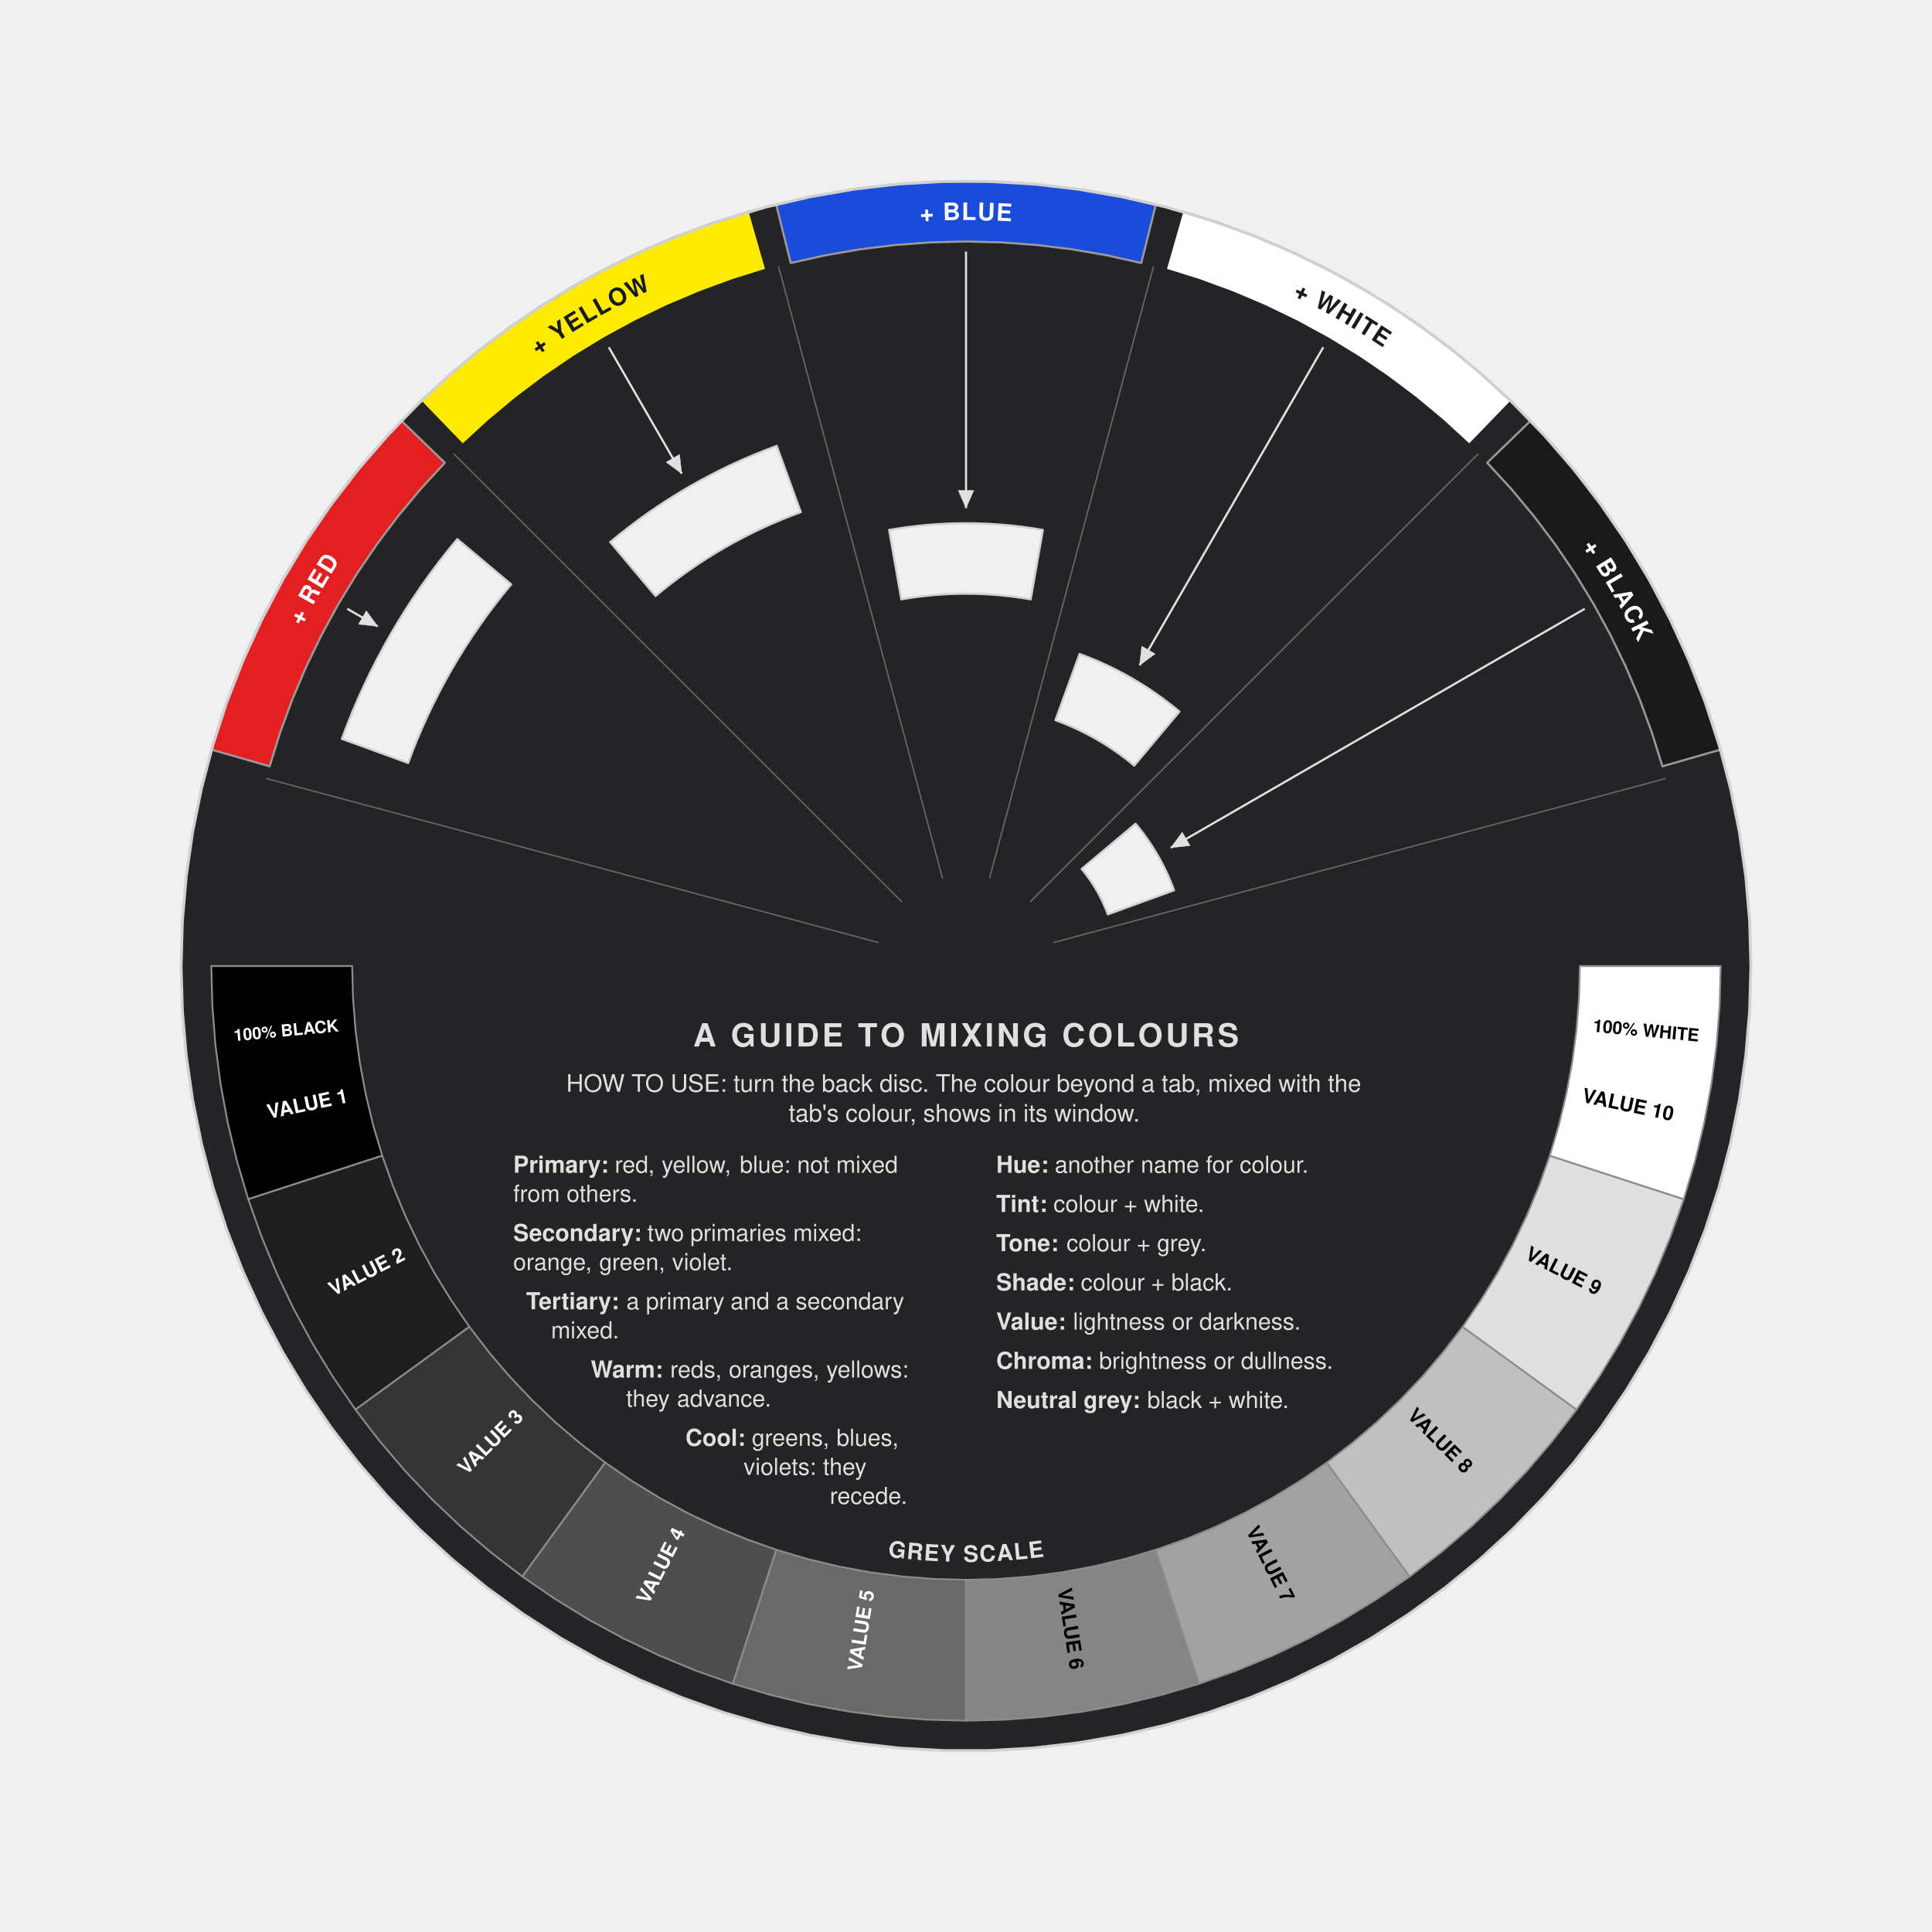
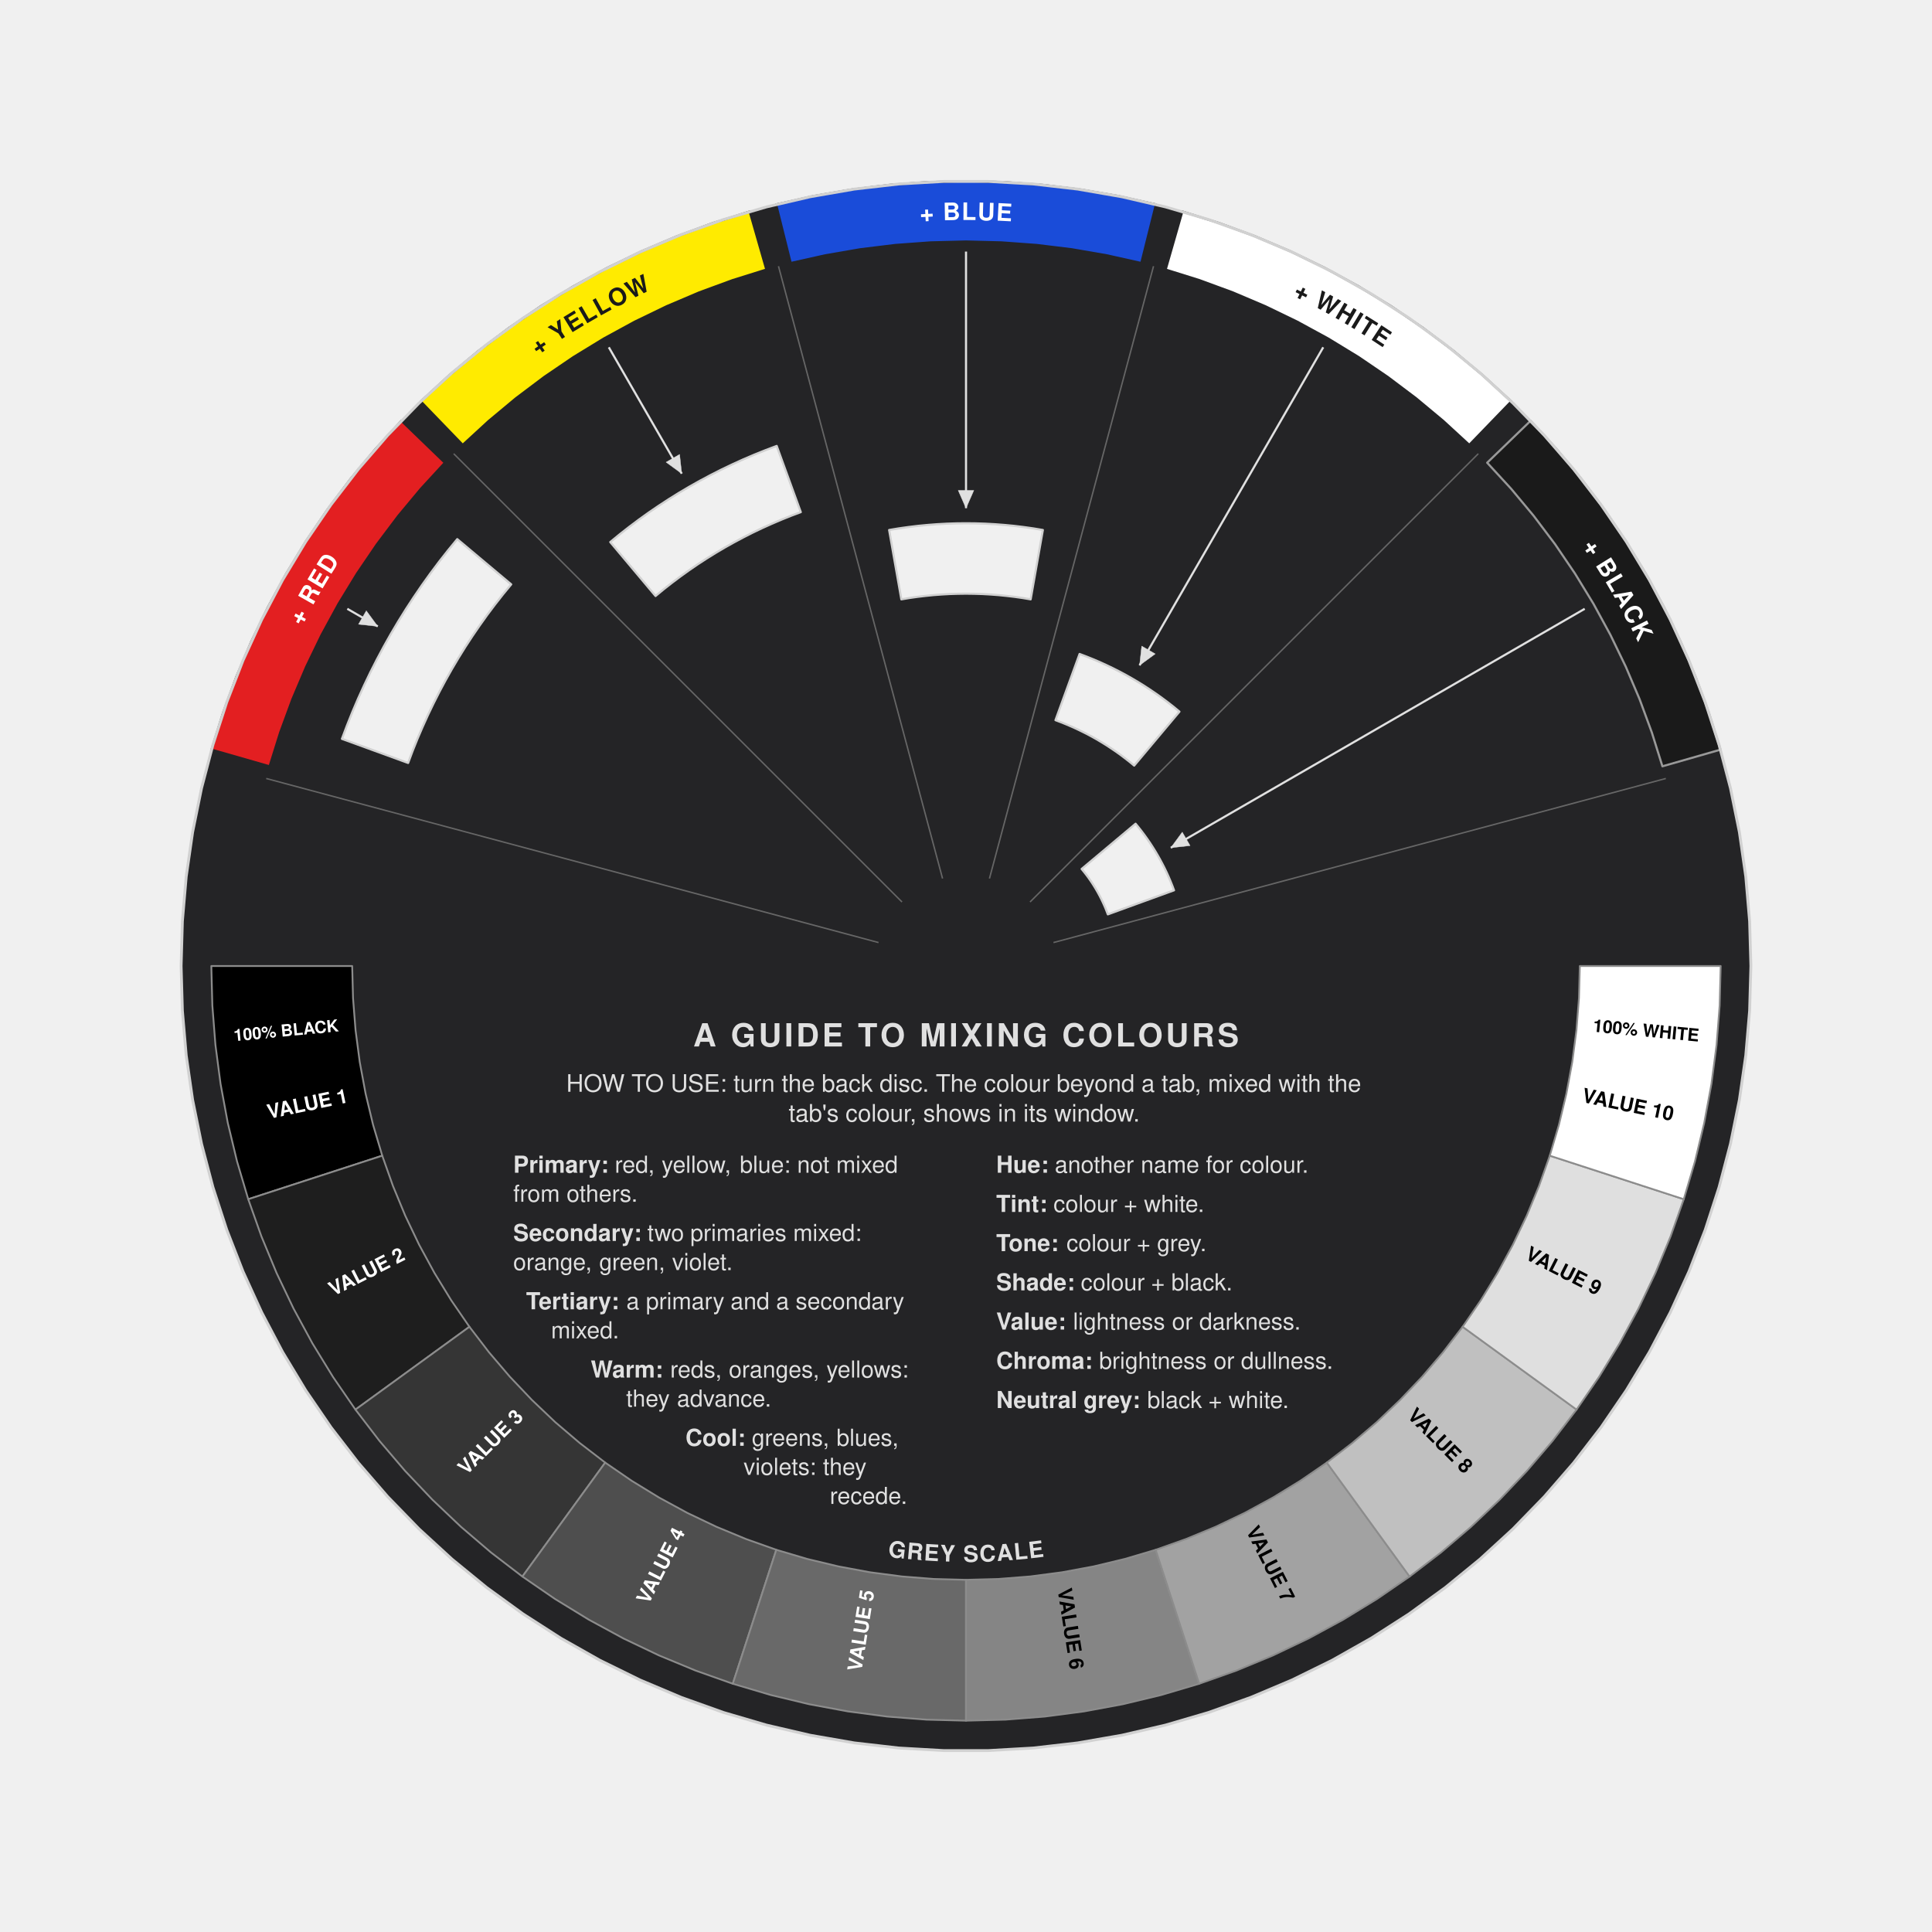
<svg xmlns="http://www.w3.org/2000/svg" viewBox="0 0 544.25 544.25" font-family="Helvetica, Arial, 'Liberation Sans', sans-serif">
  <path d="M493.23,272.13 L492.87,259.50 L491.79,246.92 L489.99,234.42 L487.48,222.05 L484.27,209.83 L480.37,197.82 L475.79,186.06 L470.54,174.57 L464.65,163.40 L458.13,152.59 L451.00,142.17 L443.29,132.17 L435.02,122.62 L426.22,113.57 L416.92,105.03 L407.14,97.03 L396.93,89.61 L386.30,82.79 L375.31,76.58 L363.98,71.00 L352.34,66.09 L340.45,61.85 L328.33,58.29 L316.03,55.43 L303.59,53.27 L291.05,51.83 L278.44,51.11 L265.81,51.11 L253.21,51.83 L240.66,53.27 L228.22,55.43 L215.92,58.29 L203.80,61.85 L191.91,66.09 L180.28,71.00 L168.94,76.58 L157.95,82.79 L147.33,89.61 L137.11,97.03 L127.33,105.03 L118.03,113.57 L109.23,122.62 L100.96,132.17 L93.25,142.17 L86.12,152.59 L79.60,163.40 L73.71,174.57 L68.46,186.06 L63.88,197.82 L59.98,209.83 L56.77,222.05 L54.26,234.42 L52.46,246.92 L51.38,259.50 L51.02,272.13 L51.38,284.75 L52.46,297.33 L54.26,309.83 L56.77,322.20 L59.98,334.42 L63.88,346.43 L68.46,358.19 L73.71,369.68 L79.60,380.85 L86.12,391.66 L93.25,402.09 L100.96,412.09 L109.23,421.63 L118.03,430.69 L127.33,439.22 L137.11,447.22 L147.33,454.64 L157.95,461.47 L168.94,467.68 L180.28,473.25 L191.91,478.16 L203.80,482.41 L215.92,485.96 L228.22,488.82 L240.66,490.98 L253.21,492.42 L265.81,493.14 L278.44,493.14 L291.05,492.42 L303.59,490.98 L316.03,488.82 L328.33,485.96 L340.45,482.41 L352.34,478.16 L363.98,473.25 L375.31,467.68 L386.30,461.47 L396.93,454.64 L407.14,447.22 L416.92,439.22 L426.22,430.69 L435.02,421.63 L443.29,412.09 L451.00,402.09 L458.13,391.66 L464.65,380.85 L470.54,369.68 L475.79,358.19 L480.37,346.43 L484.27,334.42 L487.48,322.20 L489.99,309.83 L491.79,297.33 L492.87,284.75 Z M128.81,151.87 L126.22,155.02 L123.70,158.23 L121.25,161.50 L118.87,164.82 L116.57,168.19 L114.34,171.60 L112.18,175.07 L110.10,178.58 L108.10,182.14 L106.18,185.74 L104.33,189.38 L102.57,193.06 L100.88,196.78 L99.28,200.53 L97.76,204.32 L96.32,208.14 L114.97,214.93 L116.25,211.51 L117.61,208.12 L119.05,204.77 L120.55,201.45 L122.13,198.16 L123.78,194.90 L125.50,191.68 L127.29,188.50 L129.15,185.36 L131.07,182.27 L133.07,179.21 L135.13,176.20 L137.25,173.23 L139.44,170.31 L141.69,167.44 L144.01,164.62 Z M218.80,125.62 L215.62,126.82 L212.46,128.09 L209.34,129.42 L206.24,130.83 L203.17,132.30 L200.14,133.84 L197.14,135.44 L194.17,137.11 L191.25,138.84 L188.36,140.64 L185.51,142.50 L182.70,144.42 L179.94,146.40 L177.22,148.44 L174.54,150.54 L171.91,152.70 L184.67,167.90 L186.96,166.01 L189.30,164.18 L191.67,162.40 L194.08,160.67 L196.53,158.99 L199.02,157.37 L201.54,155.80 L204.09,154.29 L206.68,152.84 L209.30,151.44 L211.95,150.09 L214.62,148.81 L217.33,147.59 L220.06,146.42 L222.81,145.31 L225.59,144.27 Z M293.78,149.30 L291.10,148.85 L288.41,148.47 L285.70,148.14 L283.00,147.88 L280.28,147.67 L277.57,147.52 L274.85,147.43 L272.13,147.40 L269.41,147.43 L266.69,147.52 L263.97,147.67 L261.26,147.88 L258.55,148.14 L255.85,148.47 L253.15,148.85 L250.47,149.30 L253.91,168.84 L256.17,168.46 L258.44,168.14 L260.71,167.87 L262.98,167.64 L265.27,167.47 L267.55,167.34 L269.84,167.27 L272.13,167.24 L274.41,167.27 L276.70,167.34 L278.99,167.47 L281.27,167.64 L283.54,167.87 L285.82,168.14 L288.08,168.46 L290.34,168.84 Z M332.25,200.47 L330.68,199.17 L329.07,197.91 L327.44,196.69 L325.78,195.50 L324.10,194.35 L322.39,193.23 L320.65,192.15 L318.90,191.12 L317.12,190.11 L315.32,189.15 L313.50,188.23 L311.66,187.35 L309.80,186.50 L307.92,185.70 L306.03,184.94 L304.12,184.22 L297.33,202.87 L298.84,203.44 L300.33,204.04 L301.81,204.67 L303.27,205.33 L304.72,206.03 L306.16,206.75 L307.58,207.51 L308.98,208.30 L310.36,209.12 L311.73,209.97 L313.07,210.85 L314.40,211.75 L315.71,212.69 L316.99,213.66 L318.26,214.65 L319.50,215.67 Z M330.73,250.80 L330.25,249.52 L329.74,248.26 L329.21,247.01 L328.65,245.77 L328.06,244.54 L327.44,243.33 L326.80,242.13 L326.13,240.94 L325.44,239.77 L324.72,238.62 L323.98,237.48 L323.21,236.36 L322.42,235.25 L321.60,234.16 L320.76,233.09 L319.90,232.04 L304.70,244.79 L305.29,245.51 L305.86,246.24 L306.42,246.98 L306.96,247.74 L307.48,248.50 L307.99,249.28 L308.48,250.07 L308.95,250.87 L309.40,251.67 L309.84,252.49 L310.26,253.32 L310.66,254.16 L311.04,255.00 L311.41,255.85 L311.75,256.72 L312.08,257.58 Z" fill="#242426" fill-rule="evenodd" />
-   <path d="M113.08,118.54 L105.77,126.49 L98.85,134.79 L92.35,143.42 L86.27,152.35 L80.65,161.57 L75.47,171.06 L70.77,180.79 L66.55,190.73 L62.82,200.87 L59.59,211.18 L75.94,215.87 L78.92,206.35 L82.36,196.99 L86.26,187.81 L90.60,178.83 L95.37,170.08 L100.57,161.57 L106.18,153.32 L112.18,145.35 L118.56,137.69 L125.31,130.35 Z" fill="#e31f21" stroke="#999999" stroke-width="0.60" stroke-linejoin="round" />
+   <path d="M113.08,118.54 L105.77,126.49 L98.85,134.79 L92.35,143.42 L86.27,152.35 L80.65,161.57 L75.47,171.06 L70.77,180.79 L66.55,190.73 L62.82,200.87 L59.59,211.18 L75.94,215.87 L78.92,206.35 L82.36,196.99 L86.26,187.81 L90.60,178.83 L95.37,170.08 L100.57,161.57 L106.18,153.32 L112.18,145.35 L118.56,137.69 L125.31,130.35 Z" fill="#e31f21" stroke="#242426" stroke-width="0.60" stroke-linejoin="round" />
  <text x="85.01" y="176.45" font-size="6.80" fill="#ffffff" font-weight="bold" transform="rotate(-62.38 85.01 176.45)">+</text>
  <text x="88.03" y="170.74" font-size="6.80" fill="#ffffff" font-weight="bold" transform="rotate(-60.49 88.03 170.74)">R</text>
  <text x="90.60" y="166.21" font-size="6.80" fill="#ffffff" font-weight="bold" transform="rotate(-59.12 90.60 166.21)">E</text>
  <text x="93.09" y="162.06" font-size="6.80" fill="#ffffff" font-weight="bold" transform="rotate(-57.75 93.09 162.06)">D</text>
  <path d="M128.81,151.87 L126.22,155.02 L123.70,158.23 L121.25,161.50 L118.87,164.82 L116.57,168.19 L114.34,171.60 L112.18,175.07 L110.10,178.58 L108.10,182.14 L106.18,185.74 L104.33,189.38 L102.57,193.06 L100.88,196.78 L99.28,200.53 L97.76,204.32 L96.32,208.14 L114.97,214.93 L116.25,211.51 L117.61,208.12 L119.05,204.77 L120.55,201.45 L122.13,198.16 L123.78,194.90 L125.50,191.68 L127.29,188.50 L129.15,185.36 L131.07,182.27 L133.07,179.21 L135.13,176.20 L137.25,173.23 L139.44,170.31 L141.69,167.44 L144.01,164.62 Z" fill="none" stroke="#d1d1d1" stroke-width="0.60" stroke-linejoin="round" />
  <path d="M97.83,171.50 L106.42,176.46" fill="none" stroke="#e0e0e0" stroke-width="0.60" stroke-linejoin="round" />
  <path d="M106.42,176.46 L100.99,175.86 L103.19,172.05 Z" fill="#e0e0e0" stroke="#e0e0e0" stroke-width="0.10" stroke-linejoin="round" />
  <path d="M211.18,59.59 L200.87,62.82 L190.73,66.55 L180.79,70.77 L171.06,75.47 L161.57,80.65 L152.35,86.27 L143.42,92.35 L134.79,98.85 L126.49,105.77 L118.54,113.08 L130.35,125.31 L137.69,118.56 L145.35,112.18 L153.32,106.18 L161.57,100.57 L170.08,95.37 L178.83,90.60 L187.81,86.26 L196.99,82.36 L206.35,78.92 L215.87,75.94 Z" fill="#ffeb00" stroke="#242426" stroke-width="0.60" stroke-linejoin="round" />
  <text x="151.43" y="100.08" font-size="6.80" fill="#1a1a1a" font-weight="bold" transform="rotate(-34.51 151.43 100.08)">+</text>
  <text x="156.77" y="96.45" font-size="6.80" fill="#1a1a1a" font-weight="bold" transform="rotate(-32.67 156.77 96.45)">Y</text>
  <text x="160.85" y="93.84" font-size="6.80" fill="#1a1a1a" font-weight="bold" transform="rotate(-31.35 160.85 93.84)">E</text>
  <text x="164.98" y="91.33" font-size="6.80" fill="#1a1a1a" font-weight="bold" transform="rotate(-30.09 164.98 91.33)">L</text>
  <text x="168.84" y="89.10" font-size="6.80" fill="#1a1a1a" font-weight="bold" transform="rotate(-28.87 168.84 89.10)">L</text>
  <text x="172.74" y="86.95" font-size="6.80" fill="#1a1a1a" font-weight="bold" transform="rotate(-27.50 172.74 86.95)">O</text>
  <text x="177.69" y="84.36" font-size="6.80" fill="#1a1a1a" font-weight="bold" transform="rotate(-25.82 177.69 84.36)">W</text>
  <path d="M218.80,125.62 L215.62,126.82 L212.46,128.09 L209.34,129.42 L206.24,130.83 L203.17,132.30 L200.14,133.84 L197.14,135.44 L194.17,137.11 L191.25,138.84 L188.36,140.64 L185.51,142.50 L182.70,144.42 L179.94,146.40 L177.22,148.44 L174.54,150.54 L171.91,152.70 L184.67,167.90 L186.96,166.01 L189.30,164.18 L191.67,162.40 L194.08,160.67 L196.53,158.99 L199.02,157.37 L201.54,155.80 L204.09,154.29 L206.68,152.84 L209.30,151.44 L211.95,150.09 L214.62,148.81 L217.33,147.59 L220.06,146.42 L222.81,145.31 L225.59,144.27 Z" fill="none" stroke="#d1d1d1" stroke-width="0.60" stroke-linejoin="round" />
  <path d="M171.50,97.83 L192.05,133.43" fill="none" stroke="#e0e0e0" stroke-width="0.60" stroke-linejoin="round" />
  <path d="M192.05,133.43 L187.64,130.20 L191.45,128.00 Z" fill="#e0e0e0" stroke="#e0e0e0" stroke-width="0.10" stroke-linejoin="round" />
-   <path d="M325.62,57.59 L315.07,55.23 L304.43,53.40 L293.70,52.08 L282.93,51.29 L272.13,51.02 L261.33,51.29 L250.55,52.08 L239.83,53.40 L229.18,55.23 L218.64,57.59 L222.75,74.09 L232.48,71.92 L242.31,70.22 L252.21,69.01 L262.16,68.28 L272.13,68.03 L282.10,68.28 L292.04,69.01 L301.94,70.22 L311.77,71.92 L321.50,74.09 Z" fill="#1a4cd9" stroke="#999999" stroke-width="0.60" stroke-linejoin="round" />
+   <path d="M325.62,57.59 L315.07,55.23 L304.43,53.40 L293.70,52.08 L282.93,51.29 L272.13,51.02 L261.33,51.29 L250.55,52.08 L239.83,53.40 L229.18,55.23 L218.64,57.59 L222.75,74.09 L232.48,71.92 L242.31,70.22 L252.21,69.01 L262.16,68.28 L272.13,68.03 L282.10,68.28 L292.04,69.01 L301.94,70.22 L311.77,71.92 L321.50,74.09 Z" fill="#1a4cd9" stroke="#242426" stroke-width="0.60" stroke-linejoin="round" />
  <text x="259.20" y="62.36" font-size="6.80" fill="#ffffff" font-weight="bold" transform="rotate(-2.99 259.20 62.36)">+</text>
  <text x="265.65" y="62.06" font-size="6.80" fill="#ffffff" font-weight="bold" transform="rotate(-1.10 265.65 62.06)">B</text>
  <text x="270.86" y="61.97" font-size="6.80" fill="#ffffff" font-weight="bold" transform="rotate(0.22 270.86 61.97)">L</text>
  <text x="275.32" y="61.99" font-size="6.80" fill="#ffffff" font-weight="bold" transform="rotate(1.54 275.32 61.99)">U</text>
  <text x="280.52" y="62.13" font-size="6.80" fill="#ffffff" font-weight="bold" transform="rotate(2.91 280.52 62.13)">E</text>
  <path d="M293.78,149.30 L291.10,148.85 L288.41,148.47 L285.70,148.14 L283.00,147.88 L280.28,147.67 L277.57,147.52 L274.85,147.43 L272.13,147.40 L269.41,147.43 L266.69,147.52 L263.97,147.67 L261.26,147.88 L258.55,148.14 L255.85,148.47 L253.15,148.85 L250.47,149.30 L253.91,168.84 L256.17,168.46 L258.44,168.14 L260.71,167.87 L262.98,167.64 L265.27,167.47 L267.55,167.34 L269.84,167.27 L272.13,167.24 L274.41,167.27 L276.70,167.34 L278.99,167.47 L281.27,167.64 L283.54,167.87 L285.82,168.14 L288.08,168.46 L290.34,168.84 Z" fill="none" stroke="#d1d1d1" stroke-width="0.60" stroke-linejoin="round" />
  <path d="M272.13,70.87 L272.13,143.15" fill="none" stroke="#e0e0e0" stroke-width="0.60" stroke-linejoin="round" />
  <path d="M272.13,143.15 L269.93,138.15 L274.33,138.15 Z" fill="#e0e0e0" stroke="#e0e0e0" stroke-width="0.10" stroke-linejoin="round" />
  <path d="M425.72,113.08 L417.76,105.77 L409.46,98.85 L400.83,92.35 L391.90,86.27 L382.68,80.65 L373.19,75.47 L363.46,70.77 L353.52,66.55 L343.38,62.82 L333.07,59.59 L328.38,75.94 L337.90,78.92 L347.26,82.36 L356.44,86.26 L365.42,90.60 L374.17,95.37 L382.69,100.57 L390.93,106.18 L398.90,112.18 L406.56,118.56 L413.90,125.31 Z" fill="#ffffff" stroke="#242426" stroke-width="0.60" stroke-linejoin="round" />
  <text x="364.15" y="83.19" font-size="6.80" fill="#1a1a1a" font-weight="bold" transform="rotate(26.51 364.15 83.19)">+</text>
  <text x="369.92" y="86.09" font-size="6.80" fill="#1a1a1a" font-weight="bold" transform="rotate(28.61 369.92 86.09)">W</text>
  <text x="375.82" y="89.32" font-size="6.80" fill="#1a1a1a" font-weight="bold" transform="rotate(30.23 375.82 89.32)">H</text>
  <text x="380.31" y="91.96" font-size="6.80" fill="#1a1a1a" font-weight="bold" transform="rotate(31.24 380.31 91.96)">I</text>
  <text x="382.18" y="93.09" font-size="6.80" fill="#1a1a1a" font-weight="bold" transform="rotate(32.15 382.18 93.09)">T</text>
  <text x="385.96" y="95.46" font-size="6.80" fill="#1a1a1a" font-weight="bold" transform="rotate(33.41 385.96 95.46)">E</text>
  <path d="M332.25,200.47 L330.68,199.17 L329.07,197.91 L327.44,196.69 L325.78,195.50 L324.10,194.35 L322.39,193.23 L320.65,192.15 L318.90,191.12 L317.12,190.11 L315.32,189.15 L313.50,188.23 L311.66,187.35 L309.80,186.50 L307.92,185.70 L306.03,184.94 L304.12,184.22 L297.33,202.87 L298.84,203.44 L300.33,204.04 L301.81,204.67 L303.27,205.33 L304.72,206.03 L306.16,206.75 L307.58,207.51 L308.98,208.30 L310.36,209.12 L311.73,209.97 L313.07,210.85 L314.40,211.75 L315.71,212.69 L316.99,213.66 L318.26,214.65 L319.50,215.67 Z" fill="none" stroke="#d1d1d1" stroke-width="0.60" stroke-linejoin="round" />
  <path d="M372.76,97.83 L321.02,187.43" fill="none" stroke="#e0e0e0" stroke-width="0.60" stroke-linejoin="round" />
  <path d="M321.02,187.43 L321.62,182.00 L325.43,184.20 Z" fill="#e0e0e0" stroke="#e0e0e0" stroke-width="0.10" stroke-linejoin="round" />
  <path d="M484.66,211.18 L481.43,200.87 L477.70,190.73 L473.48,180.79 L468.78,171.06 L463.61,161.57 L457.98,152.35 L451.90,143.42 L445.40,134.79 L438.49,126.49 L431.17,118.54 L418.94,130.35 L425.69,137.69 L432.07,145.35 L438.08,153.32 L443.68,161.57 L448.88,170.08 L453.65,178.83 L457.99,187.81 L461.89,196.99 L465.33,206.35 L468.31,215.87 Z" fill="#1a1a1a" stroke="#999999" stroke-width="0.60" stroke-linejoin="round" />
  <text x="445.76" y="153.73" font-size="6.80" fill="#ffffff" font-weight="bold" transform="rotate(56.25 445.76 153.73)">+</text>
  <text x="449.33" y="159.12" font-size="6.80" fill="#ffffff" font-weight="bold" transform="rotate(58.14 449.33 159.12)">B</text>
  <text x="452.07" y="163.55" font-size="6.80" fill="#ffffff" font-weight="bold" transform="rotate(59.46 452.07 163.55)">L</text>
  <text x="454.33" y="167.39" font-size="6.80" fill="#ffffff" font-weight="bold" transform="rotate(60.78 454.33 167.39)">A</text>
  <text x="456.87" y="171.94" font-size="6.80" fill="#ffffff" font-weight="bold" transform="rotate(62.20 456.87 171.94)">C</text>
  <text x="459.30" y="176.55" font-size="6.80" fill="#ffffff" font-weight="bold" transform="rotate(63.62 459.30 176.55)">K</text>
  <path d="M330.73,250.80 L330.25,249.52 L329.74,248.26 L329.21,247.01 L328.65,245.77 L328.06,244.54 L327.44,243.33 L326.80,242.13 L326.13,240.94 L325.44,239.77 L324.72,238.62 L323.98,237.48 L323.21,236.36 L322.42,235.25 L321.60,234.16 L320.76,233.09 L319.90,232.04 L304.70,244.79 L305.29,245.51 L305.86,246.24 L306.42,246.98 L306.96,247.74 L307.48,248.50 L307.99,249.28 L308.48,250.07 L308.95,250.87 L309.40,251.67 L309.84,252.49 L310.26,253.32 L310.66,254.16 L311.04,255.00 L311.41,255.85 L311.75,256.72 L312.08,257.58 Z" fill="none" stroke="#d1d1d1" stroke-width="0.60" stroke-linejoin="round" />
  <path d="M446.42,171.50 L329.82,238.82" fill="none" stroke="#e0e0e0" stroke-width="0.60" stroke-linejoin="round" />
  <path d="M329.82,238.82 L333.05,234.41 L335.25,238.22 Z" fill="#e0e0e0" stroke="#e0e0e0" stroke-width="0.10" stroke-linejoin="round" />
  <path d="M247.48,265.52 L74.99,219.30" fill="none" stroke="#666666" stroke-width="0.40" stroke-linejoin="round" />
  <path d="M254.09,254.09 L127.81,127.81" fill="none" stroke="#666666" stroke-width="0.40" stroke-linejoin="round" />
  <path d="M265.52,247.48 L219.30,74.99" fill="none" stroke="#666666" stroke-width="0.40" stroke-linejoin="round" />
  <path d="M278.73,247.48 L324.95,74.99" fill="none" stroke="#666666" stroke-width="0.40" stroke-linejoin="round" />
  <path d="M290.17,254.09 L416.44,127.81" fill="none" stroke="#666666" stroke-width="0.40" stroke-linejoin="round" />
  <path d="M296.77,265.52 L469.27,219.30" fill="none" stroke="#666666" stroke-width="0.40" stroke-linejoin="round" />
  <path d="M59.53,272.13 L59.82,283.25 L60.69,294.35 L62.14,305.38 L64.17,316.33 L66.77,327.15 L69.93,337.82 L107.68,325.56 L105.10,316.88 L102.99,308.08 L101.34,299.18 L100.16,290.20 L99.45,281.18 L99.21,272.13 Z" fill="#000000" stroke="#8c8c8c" stroke-width="0.50" stroke-linejoin="round" />
  <text x="65.99" y="293.31" font-size="4.70" fill="#ffffff" font-weight="bold" transform="rotate(-5.40 65.99 293.31)">100% BLACK</text>
  <text x="75.69" y="315.22" font-size="5.60" fill="#ffffff" font-weight="bold" transform="rotate(-11.80 75.69 315.22)">VALUE 1</text>
  <path d="M69.93,337.82 L73.65,348.31 L77.91,358.60 L82.70,368.64 L88.01,378.43 L93.83,387.92 L100.13,397.09 L132.24,373.76 L127.11,366.30 L122.38,358.58 L118.06,350.63 L114.16,342.46 L110.70,334.09 L107.68,325.56 Z" fill="#1e1e1e" stroke="#8c8c8c" stroke-width="0.50" stroke-linejoin="round" />
  <text x="93.86" y="365.22" font-size="5.60" fill="#ffffff" font-weight="bold" transform="rotate(-27.00 93.86 365.22)">VALUE 2</text>
  <path d="M100.13,397.09 L106.91,405.92 L114.13,414.38 L121.80,422.46 L129.87,430.12 L138.33,437.35 L147.16,444.12 L170.49,412.02 L163.31,406.50 L156.42,400.63 L149.86,394.39 L143.63,387.83 L137.75,380.94 L132.24,373.76 Z" fill="#353535" stroke="#8c8c8c" stroke-width="0.50" stroke-linejoin="round" />
  <text x="131.35" y="415.75" font-size="5.60" fill="#ffffff" font-weight="bold" transform="rotate(-45.00 131.35 415.75)">VALUE 3</text>
  <path d="M147.16,444.12 L156.34,450.43 L165.83,456.24 L175.61,461.55 L185.65,466.34 L195.94,470.60 L206.43,474.32 L218.69,436.58 L210.16,433.55 L201.80,430.09 L193.62,426.19 L185.67,421.87 L177.95,417.14 L170.49,412.02 Z" fill="#4e4e4e" stroke="#8c8c8c" stroke-width="0.50" stroke-linejoin="round" />
  <text x="182.63" y="452.22" font-size="5.60" fill="#ffffff" font-weight="bold" transform="rotate(-63.00 182.63 452.22)">VALUE 4</text>
  <path d="M206.43,474.32 L217.10,477.48 L227.92,480.08 L238.87,482.11 L249.90,483.56 L261.00,484.43 L272.13,484.72 L272.13,445.04 L263.08,444.80 L254.05,444.09 L245.08,442.91 L236.18,441.26 L227.37,439.15 L218.69,436.58 Z" fill="#696969" stroke="#8c8c8c" stroke-width="0.50" stroke-linejoin="round" />
  <text x="242.66" y="471.06" font-size="5.60" fill="#ffffff" font-weight="bold" transform="rotate(-81.00 242.66 471.06)">VALUE 5</text>
  <path d="M272.13,484.72 L283.25,484.43 L294.35,483.56 L305.38,482.11 L316.33,480.08 L327.15,477.48 L337.82,474.32 L325.56,436.58 L316.88,439.15 L308.08,441.26 L299.18,442.91 L290.20,444.09 L281.18,444.80 L272.13,445.04 Z" fill="#858585" stroke="#8c8c8c" stroke-width="0.50" stroke-linejoin="round" />
  <text x="297.89" y="447.71" font-size="5.60" fill="#000000" font-weight="bold" transform="rotate(81.00 297.89 447.71)">VALUE 6</text>
  <path d="M337.82,474.32 L348.31,470.60 L358.60,466.34 L368.64,461.55 L378.43,456.24 L387.92,450.43 L397.09,444.12 L373.76,412.02 L366.30,417.14 L358.58,421.87 L350.63,426.19 L342.46,430.09 L334.09,433.55 L325.56,436.58 Z" fill="#a2a2a2" stroke="#8c8c8c" stroke-width="0.50" stroke-linejoin="round" />
  <text x="350.89" y="431.15" font-size="5.60" fill="#000000" font-weight="bold" transform="rotate(63.00 350.89 431.15)">VALUE 7</text>
  <path d="M397.09,444.12 L405.92,437.35 L414.38,430.12 L422.46,422.46 L430.12,414.38 L437.35,405.92 L444.12,397.09 L412.02,373.76 L406.50,380.94 L400.63,387.83 L394.39,394.39 L387.83,400.63 L380.94,406.50 L373.76,412.02 Z" fill="#c0c0c0" stroke="#8c8c8c" stroke-width="0.50" stroke-linejoin="round" />
  <text x="396.18" y="399.03" font-size="5.60" fill="#000000" font-weight="bold" transform="rotate(45.00 396.18 399.03)">VALUE 8</text>
  <path d="M444.12,397.09 L450.43,387.92 L456.24,378.43 L461.55,368.64 L466.34,358.60 L470.60,348.31 L474.32,337.82 L436.58,325.56 L433.55,334.09 L430.09,342.46 L426.19,350.63 L421.87,358.58 L417.14,366.30 L412.02,373.76 Z" fill="#dfdfdf" stroke="#8c8c8c" stroke-width="0.50" stroke-linejoin="round" />
  <text x="429.32" y="354.48" font-size="5.60" fill="#000000" font-weight="bold" transform="rotate(27.00 429.32 354.48)">VALUE 9</text>
  <path d="M474.32,337.82 L477.48,327.15 L480.08,316.33 L482.11,305.38 L483.56,294.35 L484.43,283.25 L484.72,272.13 L445.04,272.13 L444.80,281.18 L444.09,290.20 L442.91,299.18 L441.26,308.08 L439.15,316.88 L436.58,325.56 Z" fill="#ffffff" stroke="#8c8c8c" stroke-width="0.50" stroke-linejoin="round" />
  <text x="448.62" y="290.60" font-size="4.95" fill="#000000" font-weight="bold" transform="rotate(5.40 448.62 290.60)">100% WHITE</text>
  <text x="445.41" y="310.39" font-size="5.60" fill="#000000" font-weight="bold" transform="rotate(11.80 445.41 310.39)">VALUE 10</text>
  <text x="250.03" y="438.53" font-size="6.40" fill="#e0e0e0" font-weight="bold" transform="rotate(6.71 250.03 438.53)">G</text>
  <text x="255.28" y="439.14" font-size="6.40" fill="#e0e0e0" font-weight="bold" transform="rotate(4.97 255.28 439.14)">R</text>
  <text x="260.18" y="439.56" font-size="6.40" fill="#e0e0e0" font-weight="bold" transform="rotate(3.35 260.18 439.56)">E</text>
  <text x="264.74" y="439.82" font-size="6.40" fill="#e0e0e0" font-weight="bold" transform="rotate(1.79 264.74 439.82)">Y</text>
  <text x="271.39" y="439.99" font-size="6.40" fill="#e0e0e0" font-weight="bold" transform="rotate(-0.48 271.39 439.99)">S</text>
  <text x="275.96" y="439.95" font-size="6.40" fill="#e0e0e0" font-weight="bold" transform="rotate(-2.10 275.96 439.95)">C</text>
  <text x="280.88" y="439.76" font-size="6.40" fill="#e0e0e0" font-weight="bold" transform="rotate(-3.78 280.88 439.76)">A</text>
  <text x="285.79" y="439.43" font-size="6.40" fill="#e0e0e0" font-weight="bold" transform="rotate(-5.34 285.79 439.43)">L</text>
  <text x="289.98" y="439.03" font-size="6.40" fill="#e0e0e0" font-weight="bold" transform="rotate(-6.83 289.98 439.03)">E</text>
  <text x="195.27" y="294.80" font-size="9.00" fill="#e0e0e0" font-weight="bold">A</text>
  <text x="205.87" y="294.80" font-size="9.00" fill="#e0e0e0" font-weight="bold">G</text>
  <text x="213.67" y="294.80" font-size="9.00" fill="#e0e0e0" font-weight="bold">U</text>
  <text x="220.97" y="294.80" font-size="9.00" fill="#e0e0e0" font-weight="bold">I</text>
  <text x="224.27" y="294.80" font-size="9.00" fill="#e0e0e0" font-weight="bold">D</text>
  <text x="231.57" y="294.80" font-size="9.00" fill="#e0e0e0" font-weight="bold">E</text>
  <text x="241.67" y="294.80" font-size="9.00" fill="#e0e0e0" font-weight="bold">T</text>
  <text x="247.97" y="294.80" font-size="9.00" fill="#e0e0e0" font-weight="bold">O</text>
  <text x="259.08" y="294.80" font-size="9.00" fill="#e0e0e0" font-weight="bold">M</text>
  <text x="267.37" y="294.80" font-size="9.00" fill="#e0e0e0" font-weight="bold">I</text>
  <text x="270.68" y="294.80" font-size="9.00" fill="#e0e0e0" font-weight="bold">X</text>
  <text x="277.48" y="294.80" font-size="9.00" fill="#e0e0e0" font-weight="bold">I</text>
  <text x="280.78" y="294.80" font-size="9.00" fill="#e0e0e0" font-weight="bold">N</text>
  <text x="288.08" y="294.80" font-size="9.00" fill="#e0e0e0" font-weight="bold">G</text>
  <text x="299.18" y="294.80" font-size="9.00" fill="#e0e0e0" font-weight="bold">C</text>
  <text x="306.48" y="294.80" font-size="9.00" fill="#e0e0e0" font-weight="bold">O</text>
  <text x="314.28" y="294.80" font-size="9.00" fill="#e0e0e0" font-weight="bold">L</text>
  <text x="320.58" y="294.80" font-size="9.00" fill="#e0e0e0" font-weight="bold">O</text>
  <text x="328.38" y="294.80" font-size="9.00" fill="#e0e0e0" font-weight="bold">U</text>
  <text x="335.68" y="294.80" font-size="9.00" fill="#e0e0e0" font-weight="bold">R</text>
  <text x="342.98" y="294.80" font-size="9.00" fill="#e0e0e0" font-weight="bold">S</text>
  <text x="159.50" y="307.56" font-size="6.80" fill="#e0e0e0">HOW TO USE: turn the back disc. The colour beyond a tab, mixed with the</text>
  <text x="222.16" y="315.96" font-size="6.80" fill="#e0e0e0">tab's colour, shows in its window.</text>
  <text x="144.57" y="330.36" font-size="6.60" fill="#e0e0e0" font-weight="bold">Primary:</text>
  <text x="173.18" y="330.36" font-size="6.60" fill="#e0e0e0">red,</text>
  <text x="186.38" y="330.36" font-size="6.60" fill="#e0e0e0">yellow,</text>
  <text x="208.39" y="330.36" font-size="6.60" fill="#e0e0e0">blue:</text>
  <text x="224.53" y="330.36" font-size="6.60" fill="#e0e0e0">not</text>
  <text x="235.54" y="330.36" font-size="6.60" fill="#e0e0e0">mixed</text>
  <text x="144.57" y="338.54" font-size="6.60" fill="#e0e0e0">from</text>
  <text x="159.60" y="338.54" font-size="6.60" fill="#e0e0e0">others.</text>
  <text x="144.57" y="349.59" font-size="6.60" fill="#e0e0e0" font-weight="bold">Secondary:</text>
  <text x="182.35" y="349.59" font-size="6.60" fill="#e0e0e0">two</text>
  <text x="194.45" y="349.59" font-size="6.60" fill="#e0e0e0">primaries</text>
  <text x="223.42" y="349.59" font-size="6.60" fill="#e0e0e0">mixed:</text>
  <text x="144.57" y="357.78" font-size="6.60" fill="#e0e0e0">orange,</text>
  <text x="168.78" y="357.78" font-size="6.60" fill="#e0e0e0">green,</text>
  <text x="189.33" y="357.78" font-size="6.60" fill="#e0e0e0">violet.</text>
  <text x="148.20" y="368.82" font-size="6.60" fill="#e0e0e0" font-weight="bold">Tertiary:</text>
  <text x="176.44" y="368.82" font-size="6.60" fill="#e0e0e0">a</text>
  <text x="181.94" y="368.82" font-size="6.60" fill="#e0e0e0">primary</text>
  <text x="205.78" y="368.82" font-size="6.60" fill="#e0e0e0">and</text>
  <text x="218.62" y="368.82" font-size="6.60" fill="#e0e0e0">a</text>
  <text x="224.12" y="368.82" font-size="6.60" fill="#e0e0e0">secondary</text>
  <text x="155.22" y="377.01" font-size="6.60" fill="#e0e0e0">mixed.</text>
  <text x="166.42" y="388.06" font-size="6.60" fill="#e0e0e0" font-weight="bold">Warm:</text>
  <text x="188.79" y="388.06" font-size="6.60" fill="#e0e0e0">reds,</text>
  <text x="205.30" y="388.06" font-size="6.60" fill="#e0e0e0">oranges,</text>
  <text x="232.81" y="388.06" font-size="6.60" fill="#e0e0e0">yellows:</text>
  <text x="176.38" y="396.24" font-size="6.60" fill="#e0e0e0">they</text>
  <text x="190.69" y="396.24" font-size="6.60" fill="#e0e0e0">advance.</text>
  <text x="193.09" y="407.29" font-size="6.60" fill="#e0e0e0" font-weight="bold">Cool:</text>
  <text x="211.78" y="407.29" font-size="6.60" fill="#e0e0e0">greens,</text>
  <text x="235.63" y="407.29" font-size="6.60" fill="#e0e0e0">blues,</text>
  <text x="209.46" y="415.47" font-size="6.60" fill="#e0e0e0">violets:</text>
  <text x="231.83" y="415.47" font-size="6.60" fill="#e0e0e0">they</text>
  <text x="233.75" y="423.66" font-size="6.60" fill="#e0e0e0">recede.</text>
  <text x="280.63" y="330.36" font-size="6.60" fill="#e0e0e0" font-weight="bold">Hue:</text>
  <text x="297.13" y="330.36" font-size="6.60" fill="#e0e0e0">another</text>
  <text x="321.35" y="330.36" font-size="6.60" fill="#e0e0e0">name</text>
  <text x="339.69" y="330.36" font-size="6.60" fill="#e0e0e0">for</text>
  <text x="349.22" y="330.36" font-size="6.60" fill="#e0e0e0">colour.</text>
  <text x="280.63" y="341.41" font-size="6.60" fill="#e0e0e0" font-weight="bold">Tint:</text>
  <text x="296.76" y="341.41" font-size="6.60" fill="#e0e0e0">colour</text>
  <text x="316.57" y="341.41" font-size="6.60" fill="#e0e0e0">+</text>
  <text x="322.26" y="341.41" font-size="6.60" fill="#e0e0e0">white.</text>
  <text x="280.63" y="352.46" font-size="6.60" fill="#e0e0e0" font-weight="bold">Tone:</text>
  <text x="300.43" y="352.46" font-size="6.60" fill="#e0e0e0">colour</text>
  <text x="320.24" y="352.46" font-size="6.60" fill="#e0e0e0">+</text>
  <text x="325.93" y="352.46" font-size="6.60" fill="#e0e0e0">grey.</text>
  <text x="280.63" y="363.50" font-size="6.60" fill="#e0e0e0" font-weight="bold">Shade:</text>
  <text x="304.47" y="363.50" font-size="6.60" fill="#e0e0e0">colour</text>
  <text x="324.28" y="363.50" font-size="6.60" fill="#e0e0e0">+</text>
  <text x="329.96" y="363.50" font-size="6.60" fill="#e0e0e0">black.</text>
  <text x="280.63" y="374.55" font-size="6.60" fill="#e0e0e0" font-weight="bold">Value:</text>
  <text x="302.27" y="374.55" font-size="6.60" fill="#e0e0e0">lightness</text>
  <text x="330.15" y="374.55" font-size="6.60" fill="#e0e0e0">or</text>
  <text x="337.85" y="374.55" font-size="6.60" fill="#e0e0e0">darkness.</text>
  <text x="280.63" y="385.60" font-size="6.60" fill="#e0e0e0" font-weight="bold">Chroma:</text>
  <text x="309.60" y="385.60" font-size="6.60" fill="#e0e0e0">brightness</text>
  <text x="341.88" y="385.60" font-size="6.60" fill="#e0e0e0">or</text>
  <text x="349.58" y="385.60" font-size="6.60" fill="#e0e0e0">dullness.</text>
  <text x="280.63" y="396.65" font-size="6.60" fill="#e0e0e0" font-weight="bold">Neutral</text>
  <text x="305.20" y="396.65" font-size="6.60" fill="#e0e0e0" font-weight="bold">grey:</text>
  <text x="323.17" y="396.65" font-size="6.60" fill="#e0e0e0">black</text>
  <text x="340.41" y="396.65" font-size="6.60" fill="#e0e0e0">+</text>
  <text x="346.10" y="396.65" font-size="6.60" fill="#e0e0e0">white.</text>
  <path d="M493.23,272.13 L492.87,259.50 L491.79,246.92 L489.99,234.42 L487.48,222.05 L484.27,209.83 L480.37,197.82 L475.79,186.06 L470.54,174.57 L464.65,163.40 L458.13,152.59 L451.00,142.17 L443.29,132.17 L435.02,122.62 L426.22,113.57 L416.92,105.03 L407.14,97.03 L396.93,89.61 L386.30,82.79 L375.31,76.58 L363.98,71.00 L352.34,66.09 L340.45,61.85 L328.33,58.29 L316.03,55.43 L303.59,53.27 L291.05,51.83 L278.44,51.11 L265.81,51.11 L253.21,51.83 L240.66,53.27 L228.22,55.43 L215.92,58.29 L203.80,61.85 L191.91,66.09 L180.28,71.00 L168.94,76.58 L157.95,82.79 L147.33,89.61 L137.11,97.03 L127.33,105.03 L118.03,113.57 L109.23,122.62 L100.96,132.17 L93.25,142.17 L86.12,152.59 L79.60,163.40 L73.71,174.57 L68.46,186.06 L63.88,197.82 L59.98,209.83 L56.77,222.05 L54.26,234.42 L52.46,246.92 L51.38,259.50 L51.02,272.13 L51.38,284.75 L52.46,297.33 L54.26,309.83 L56.77,322.20 L59.98,334.42 L63.88,346.43 L68.46,358.19 L73.71,369.68 L79.60,380.85 L86.12,391.66 L93.25,402.09 L100.96,412.09 L109.23,421.63 L118.03,430.69 L127.33,439.22 L137.11,447.22 L147.33,454.64 L157.95,461.47 L168.94,467.68 L180.28,473.25 L191.91,478.16 L203.80,482.41 L215.92,485.96 L228.22,488.82 L240.66,490.98 L253.21,492.42 L265.81,493.14 L278.44,493.14 L291.05,492.42 L303.59,490.98 L316.03,488.82 L328.33,485.96 L340.45,482.41 L352.34,478.16 L363.98,473.25 L375.31,467.68 L386.30,461.47 L396.93,454.64 L407.14,447.22 L416.92,439.22 L426.22,430.69 L435.02,421.63 L443.29,412.09 L451.00,402.09 L458.13,391.66 L464.65,380.85 L470.54,369.68 L475.79,358.19 L480.37,346.43 L484.27,334.42 L487.48,322.20 L489.99,309.83 L491.79,297.33 L492.87,284.75 Z" fill="none" stroke="#d1d1d1" stroke-width="0.80" stroke-linejoin="round" />
</svg>
